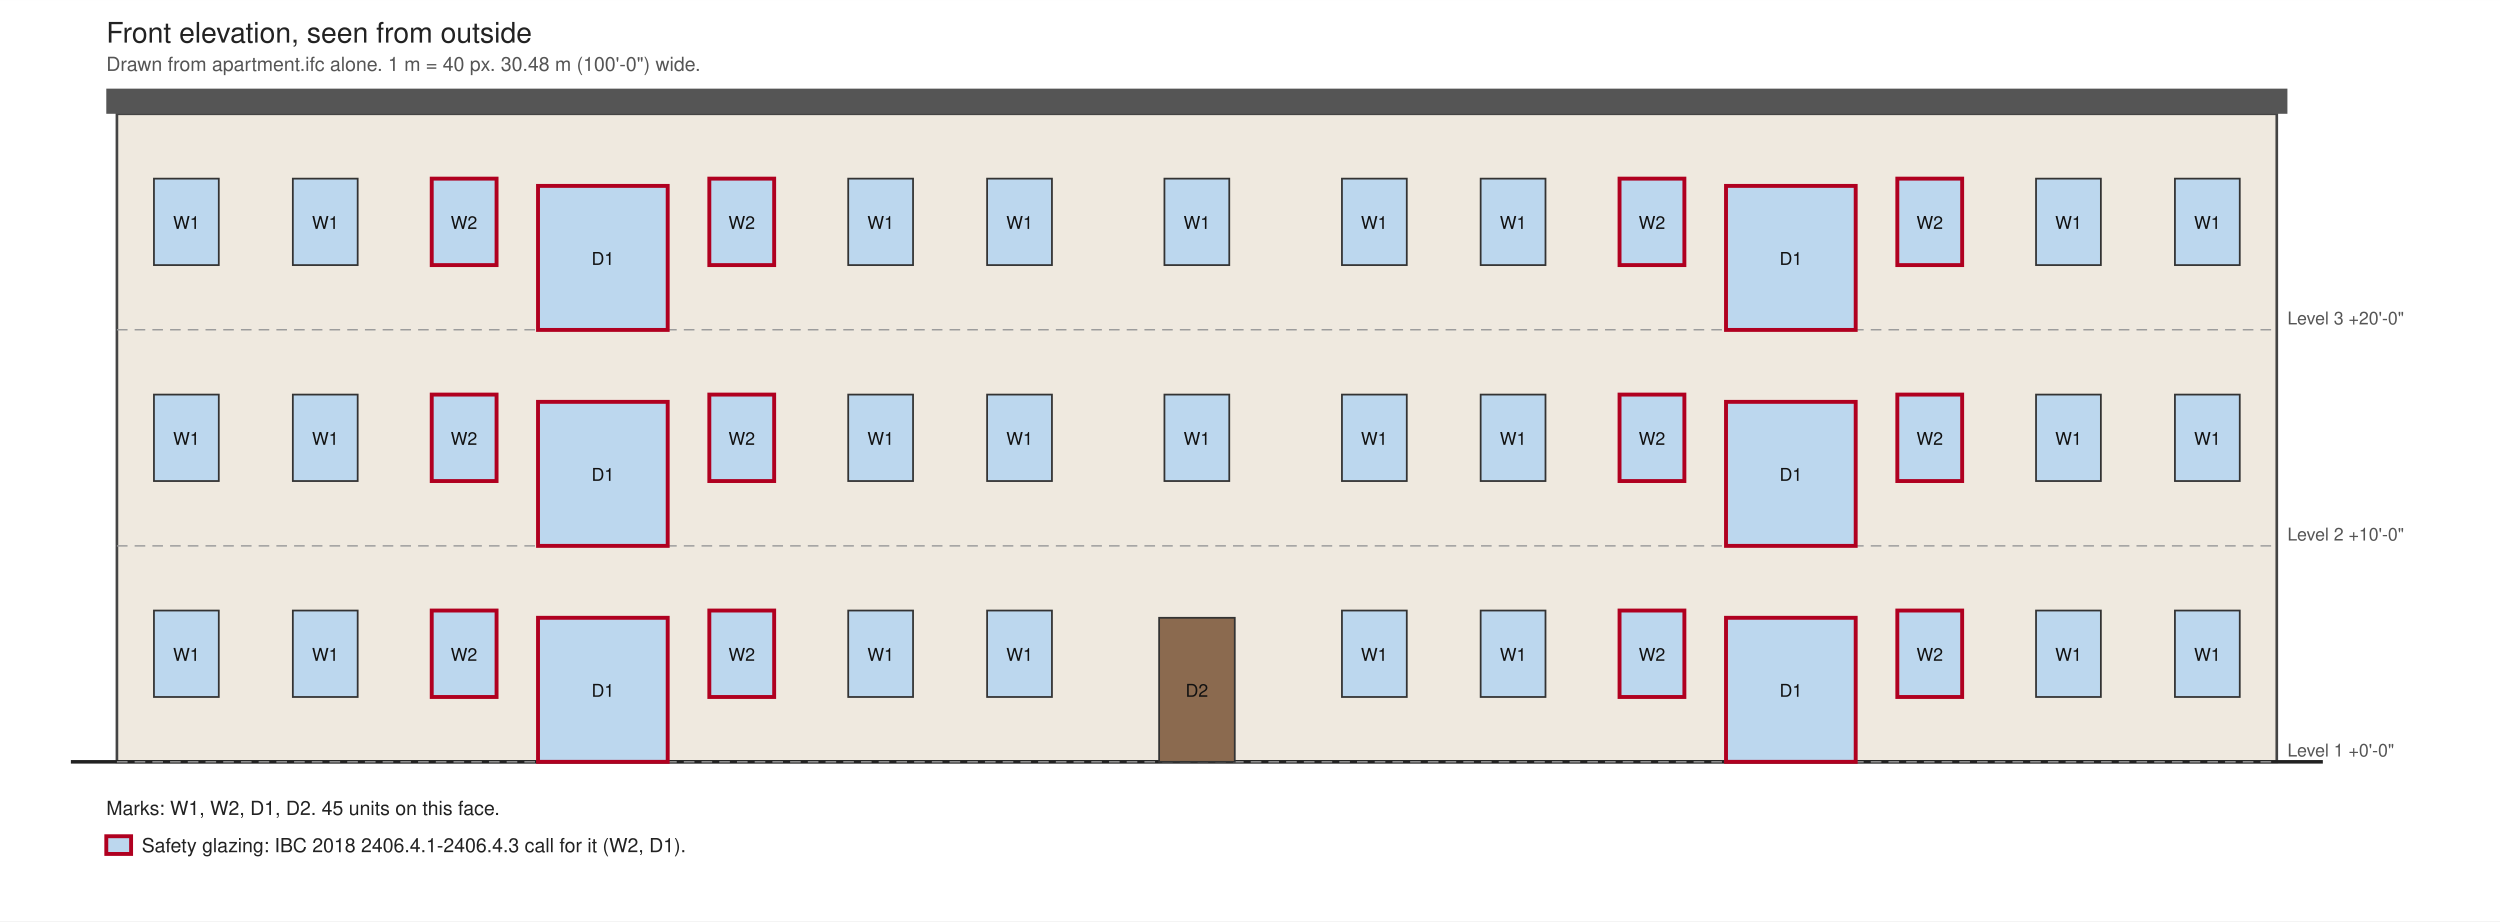
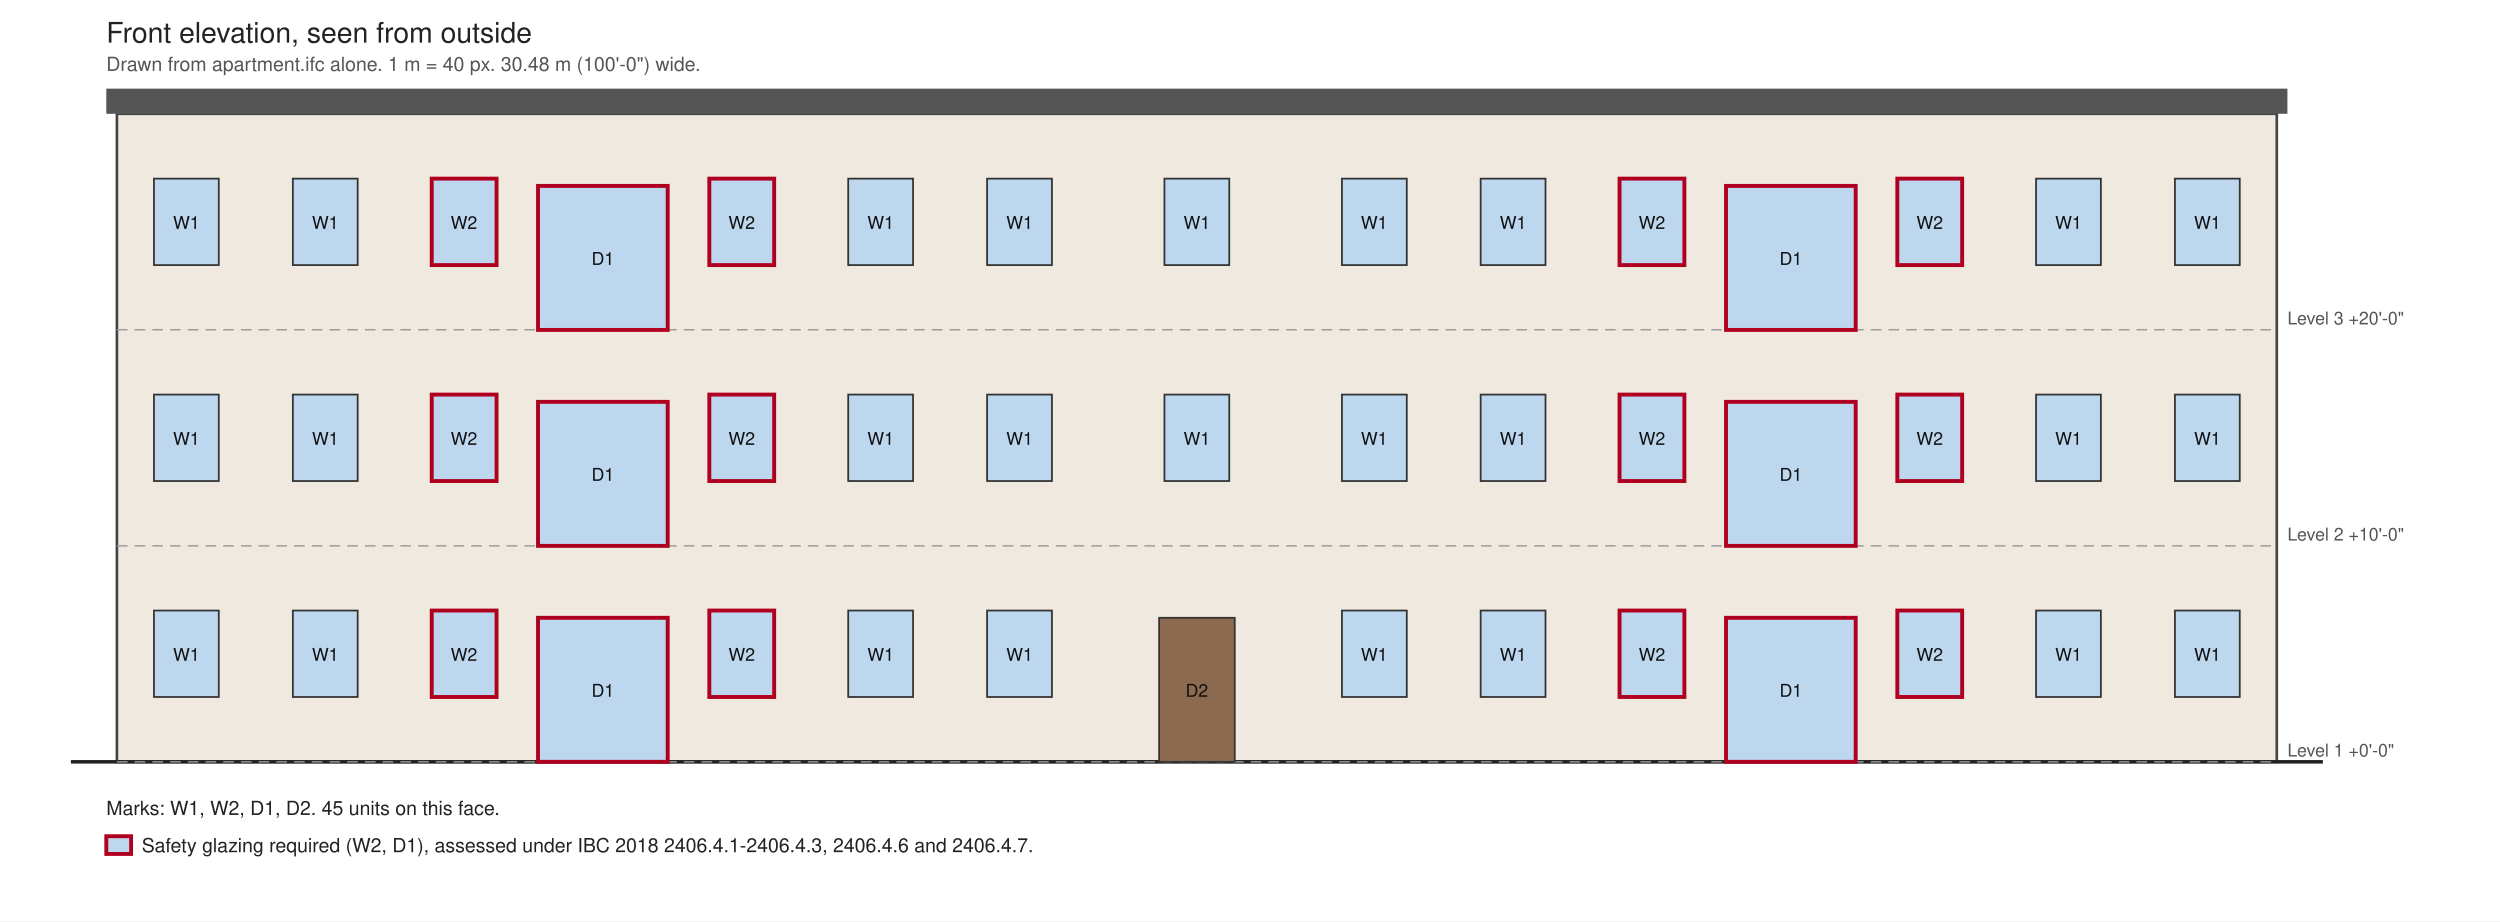
<svg xmlns="http://www.w3.org/2000/svg" width="1411" height="520" viewBox="0 0 1411.2 520.0" font-family="Helvetica, Arial, sans-serif">
  <rect x="0" y="0" width="1411.2" height="520.0" fill="#ffffff" />
  <text x="60.0" y="24" font-size="16" fill="#222">Front elevation, seen from outside</text>
  <text x="60.0" y="40" font-size="11" fill="#555">Drawn from apartment.ifc alone. 1 m = 40 px. 30.48 m (100'-0") wide.</text>
  <rect x="66.0" y="64.2" width="1219.2" height="365.8" fill="#efe9df" stroke="#444" stroke-width="1.5" />
  <rect x="60.0" y="50.0" width="1231.2" height="14.2" fill="#555" />
  <line x1="40.0" y1="430.0" x2="1311.2" y2="430.0" stroke="#222" stroke-width="2" />
  <line x1="66.0" y1="430.0" x2="1285.2" y2="430.0" stroke="#999" stroke-dasharray="6 4" stroke-width="0.8" />
  <text x="1291.2" y="427.0" font-size="10" fill="#555">Level 1 +0'-0"</text>
  <line x1="66.0" y1="308.1" x2="1285.2" y2="308.1" stroke="#999" stroke-dasharray="6 4" stroke-width="0.8" />
  <text x="1291.2" y="305.1" font-size="10" fill="#555">Level 2 +10'-0"</text>
  <line x1="66.0" y1="186.1" x2="1285.2" y2="186.1" stroke="#999" stroke-dasharray="6 4" stroke-width="0.8" />
  <text x="1291.2" y="183.1" font-size="10" fill="#555">Level 3 +20'-0"</text>
  <rect x="303.7" y="348.7" width="73.2" height="81.3" fill="#bcd7ee" stroke="#b00020" stroke-width="2.2" />
  <text x="340.3" y="393.3" font-size="10" text-anchor="middle" fill="#111">D1</text>
  <rect x="654.3" y="348.7" width="42.7" height="81.3" fill="#8b6a4f" stroke="#333" stroke-width="1.0" />
  <text x="675.6" y="393.3" font-size="10" text-anchor="middle" fill="#111">D2</text>
  <rect x="974.3" y="348.7" width="73.2" height="81.3" fill="#bcd7ee" stroke="#b00020" stroke-width="2.2" />
  <text x="1010.9" y="393.3" font-size="10" text-anchor="middle" fill="#111">D1</text>
  <rect x="86.9" y="344.6" width="36.6" height="48.8" fill="#bcd7ee" stroke="#333" stroke-width="1.0" />
  <text x="105.2" y="373.0" font-size="10" text-anchor="middle" fill="#111">W1</text>
  <rect x="165.3" y="344.6" width="36.6" height="48.8" fill="#bcd7ee" stroke="#333" stroke-width="1.0" />
  <text x="183.6" y="373.0" font-size="10" text-anchor="middle" fill="#111">W1</text>
  <rect x="243.7" y="344.6" width="36.6" height="48.8" fill="#bcd7ee" stroke="#b00020" stroke-width="2.2" />
  <text x="261.9" y="373.0" font-size="10" text-anchor="middle" fill="#111">W2</text>
  <rect x="400.4" y="344.6" width="36.6" height="48.8" fill="#bcd7ee" stroke="#b00020" stroke-width="2.2" />
  <text x="418.7" y="373.0" font-size="10" text-anchor="middle" fill="#111">W2</text>
  <rect x="478.8" y="344.6" width="36.6" height="48.8" fill="#bcd7ee" stroke="#333" stroke-width="1.0" />
  <text x="497.1" y="373.0" font-size="10" text-anchor="middle" fill="#111">W1</text>
  <rect x="557.2" y="344.6" width="36.6" height="48.8" fill="#bcd7ee" stroke="#333" stroke-width="1.0" />
  <text x="575.5" y="373.0" font-size="10" text-anchor="middle" fill="#111">W1</text>
  <rect x="757.5" y="344.6" width="36.6" height="48.8" fill="#bcd7ee" stroke="#333" stroke-width="1.0" />
  <text x="775.7" y="373.0" font-size="10" text-anchor="middle" fill="#111">W1</text>
  <rect x="835.8" y="344.6" width="36.6" height="48.8" fill="#bcd7ee" stroke="#333" stroke-width="1.0" />
  <text x="854.1" y="373.0" font-size="10" text-anchor="middle" fill="#111">W1</text>
  <rect x="914.2" y="344.6" width="36.6" height="48.8" fill="#bcd7ee" stroke="#b00020" stroke-width="2.2" />
  <text x="932.5" y="373.0" font-size="10" text-anchor="middle" fill="#111">W2</text>
  <rect x="1071.0" y="344.6" width="36.6" height="48.8" fill="#bcd7ee" stroke="#b00020" stroke-width="2.2" />
  <text x="1089.3" y="373.0" font-size="10" text-anchor="middle" fill="#111">W2</text>
  <rect x="1149.3" y="344.6" width="36.6" height="48.8" fill="#bcd7ee" stroke="#333" stroke-width="1.0" />
  <text x="1167.6" y="373.0" font-size="10" text-anchor="middle" fill="#111">W1</text>
  <rect x="1227.7" y="344.6" width="36.6" height="48.8" fill="#bcd7ee" stroke="#333" stroke-width="1.0" />
  <text x="1246.0" y="373.0" font-size="10" text-anchor="middle" fill="#111">W1</text>
  <rect x="303.7" y="226.8" width="73.2" height="81.3" fill="#bcd7ee" stroke="#b00020" stroke-width="2.2" />
  <text x="340.3" y="271.4" font-size="10" text-anchor="middle" fill="#111">D1</text>
  <rect x="974.3" y="226.8" width="73.2" height="81.3" fill="#bcd7ee" stroke="#b00020" stroke-width="2.2" />
  <text x="1010.9" y="271.4" font-size="10" text-anchor="middle" fill="#111">D1</text>
  <rect x="86.9" y="222.7" width="36.6" height="48.8" fill="#bcd7ee" stroke="#333" stroke-width="1.0" />
  <text x="105.2" y="251.1" font-size="10" text-anchor="middle" fill="#111">W1</text>
  <rect x="165.3" y="222.7" width="36.6" height="48.8" fill="#bcd7ee" stroke="#333" stroke-width="1.0" />
  <text x="183.6" y="251.1" font-size="10" text-anchor="middle" fill="#111">W1</text>
  <rect x="243.7" y="222.7" width="36.6" height="48.8" fill="#bcd7ee" stroke="#b00020" stroke-width="2.2" />
  <text x="261.9" y="251.1" font-size="10" text-anchor="middle" fill="#111">W2</text>
  <rect x="400.4" y="222.7" width="36.6" height="48.8" fill="#bcd7ee" stroke="#b00020" stroke-width="2.2" />
  <text x="418.7" y="251.1" font-size="10" text-anchor="middle" fill="#111">W2</text>
  <rect x="478.8" y="222.7" width="36.6" height="48.8" fill="#bcd7ee" stroke="#333" stroke-width="1.0" />
  <text x="497.1" y="251.1" font-size="10" text-anchor="middle" fill="#111">W1</text>
  <rect x="557.2" y="222.7" width="36.6" height="48.8" fill="#bcd7ee" stroke="#333" stroke-width="1.0" />
  <text x="575.5" y="251.1" font-size="10" text-anchor="middle" fill="#111">W1</text>
  <rect x="657.3" y="222.7" width="36.6" height="48.8" fill="#bcd7ee" stroke="#333" stroke-width="1.0" />
  <text x="675.6" y="251.1" font-size="10" text-anchor="middle" fill="#111">W1</text>
  <rect x="757.5" y="222.7" width="36.6" height="48.8" fill="#bcd7ee" stroke="#333" stroke-width="1.0" />
  <text x="775.7" y="251.1" font-size="10" text-anchor="middle" fill="#111">W1</text>
  <rect x="835.8" y="222.7" width="36.6" height="48.8" fill="#bcd7ee" stroke="#333" stroke-width="1.0" />
  <text x="854.1" y="251.1" font-size="10" text-anchor="middle" fill="#111">W1</text>
  <rect x="914.2" y="222.7" width="36.6" height="48.8" fill="#bcd7ee" stroke="#b00020" stroke-width="2.2" />
  <text x="932.5" y="251.1" font-size="10" text-anchor="middle" fill="#111">W2</text>
  <rect x="1071.0" y="222.7" width="36.6" height="48.8" fill="#bcd7ee" stroke="#b00020" stroke-width="2.2" />
  <text x="1089.3" y="251.1" font-size="10" text-anchor="middle" fill="#111">W2</text>
  <rect x="1149.3" y="222.7" width="36.6" height="48.8" fill="#bcd7ee" stroke="#333" stroke-width="1.0" />
  <text x="1167.6" y="251.1" font-size="10" text-anchor="middle" fill="#111">W1</text>
  <rect x="1227.7" y="222.7" width="36.6" height="48.8" fill="#bcd7ee" stroke="#333" stroke-width="1.0" />
  <text x="1246.0" y="251.1" font-size="10" text-anchor="middle" fill="#111">W1</text>
  <rect x="303.7" y="104.9" width="73.2" height="81.3" fill="#bcd7ee" stroke="#b00020" stroke-width="2.2" />
  <text x="340.3" y="149.5" font-size="10" text-anchor="middle" fill="#111">D1</text>
  <rect x="974.3" y="104.9" width="73.2" height="81.3" fill="#bcd7ee" stroke="#b00020" stroke-width="2.2" />
  <text x="1010.9" y="149.5" font-size="10" text-anchor="middle" fill="#111">D1</text>
  <rect x="86.9" y="100.8" width="36.6" height="48.8" fill="#bcd7ee" stroke="#333" stroke-width="1.0" />
  <text x="105.2" y="129.2" font-size="10" text-anchor="middle" fill="#111">W1</text>
  <rect x="165.3" y="100.8" width="36.6" height="48.8" fill="#bcd7ee" stroke="#333" stroke-width="1.0" />
  <text x="183.6" y="129.2" font-size="10" text-anchor="middle" fill="#111">W1</text>
  <rect x="243.7" y="100.8" width="36.6" height="48.8" fill="#bcd7ee" stroke="#b00020" stroke-width="2.2" />
  <text x="261.9" y="129.2" font-size="10" text-anchor="middle" fill="#111">W2</text>
  <rect x="400.4" y="100.8" width="36.6" height="48.8" fill="#bcd7ee" stroke="#b00020" stroke-width="2.2" />
  <text x="418.7" y="129.2" font-size="10" text-anchor="middle" fill="#111">W2</text>
  <rect x="478.8" y="100.8" width="36.6" height="48.8" fill="#bcd7ee" stroke="#333" stroke-width="1.0" />
  <text x="497.1" y="129.2" font-size="10" text-anchor="middle" fill="#111">W1</text>
  <rect x="557.2" y="100.8" width="36.6" height="48.8" fill="#bcd7ee" stroke="#333" stroke-width="1.0" />
  <text x="575.5" y="129.2" font-size="10" text-anchor="middle" fill="#111">W1</text>
  <rect x="657.3" y="100.8" width="36.6" height="48.8" fill="#bcd7ee" stroke="#333" stroke-width="1.0" />
  <text x="675.6" y="129.2" font-size="10" text-anchor="middle" fill="#111">W1</text>
  <rect x="757.5" y="100.8" width="36.6" height="48.8" fill="#bcd7ee" stroke="#333" stroke-width="1.0" />
  <text x="775.7" y="129.2" font-size="10" text-anchor="middle" fill="#111">W1</text>
  <rect x="835.8" y="100.8" width="36.6" height="48.8" fill="#bcd7ee" stroke="#333" stroke-width="1.0" />
  <text x="854.1" y="129.2" font-size="10" text-anchor="middle" fill="#111">W1</text>
  <rect x="914.2" y="100.8" width="36.6" height="48.8" fill="#bcd7ee" stroke="#b00020" stroke-width="2.2" />
  <text x="932.5" y="129.2" font-size="10" text-anchor="middle" fill="#111">W2</text>
  <rect x="1071.0" y="100.8" width="36.6" height="48.8" fill="#bcd7ee" stroke="#b00020" stroke-width="2.2" />
  <text x="1089.3" y="129.2" font-size="10" text-anchor="middle" fill="#111">W2</text>
  <rect x="1149.3" y="100.8" width="36.6" height="48.8" fill="#bcd7ee" stroke="#333" stroke-width="1.0" />
  <text x="1167.6" y="129.2" font-size="10" text-anchor="middle" fill="#111">W1</text>
  <rect x="1227.7" y="100.8" width="36.6" height="48.8" fill="#bcd7ee" stroke="#333" stroke-width="1.0" />
  <text x="1246.0" y="129.2" font-size="10" text-anchor="middle" fill="#111">W1</text>
  <text x="60.0" y="460.0" font-size="11" fill="#222">Marks: W1, W2, D1, D2. 45 units on this face.</text>
  <rect x="60.0" y="472.0" width="14" height="10" fill="#bcd7ee" stroke="#b00020" stroke-width="2.2" />
-   <text x="80.0" y="481.0" font-size="11" fill="#222">Safety glazing: IBC 2018 2406.4.1-2406.4.3 call for it (W2, D1).</text>
+   <text x="80.0" y="481.0" font-size="11" fill="#222">Safety glazing required (W2, D1), assessed under IBC 2018 2406.4.1-2406.4.3, 2406.4.6 and 2406.4.7.</text>
</svg>
